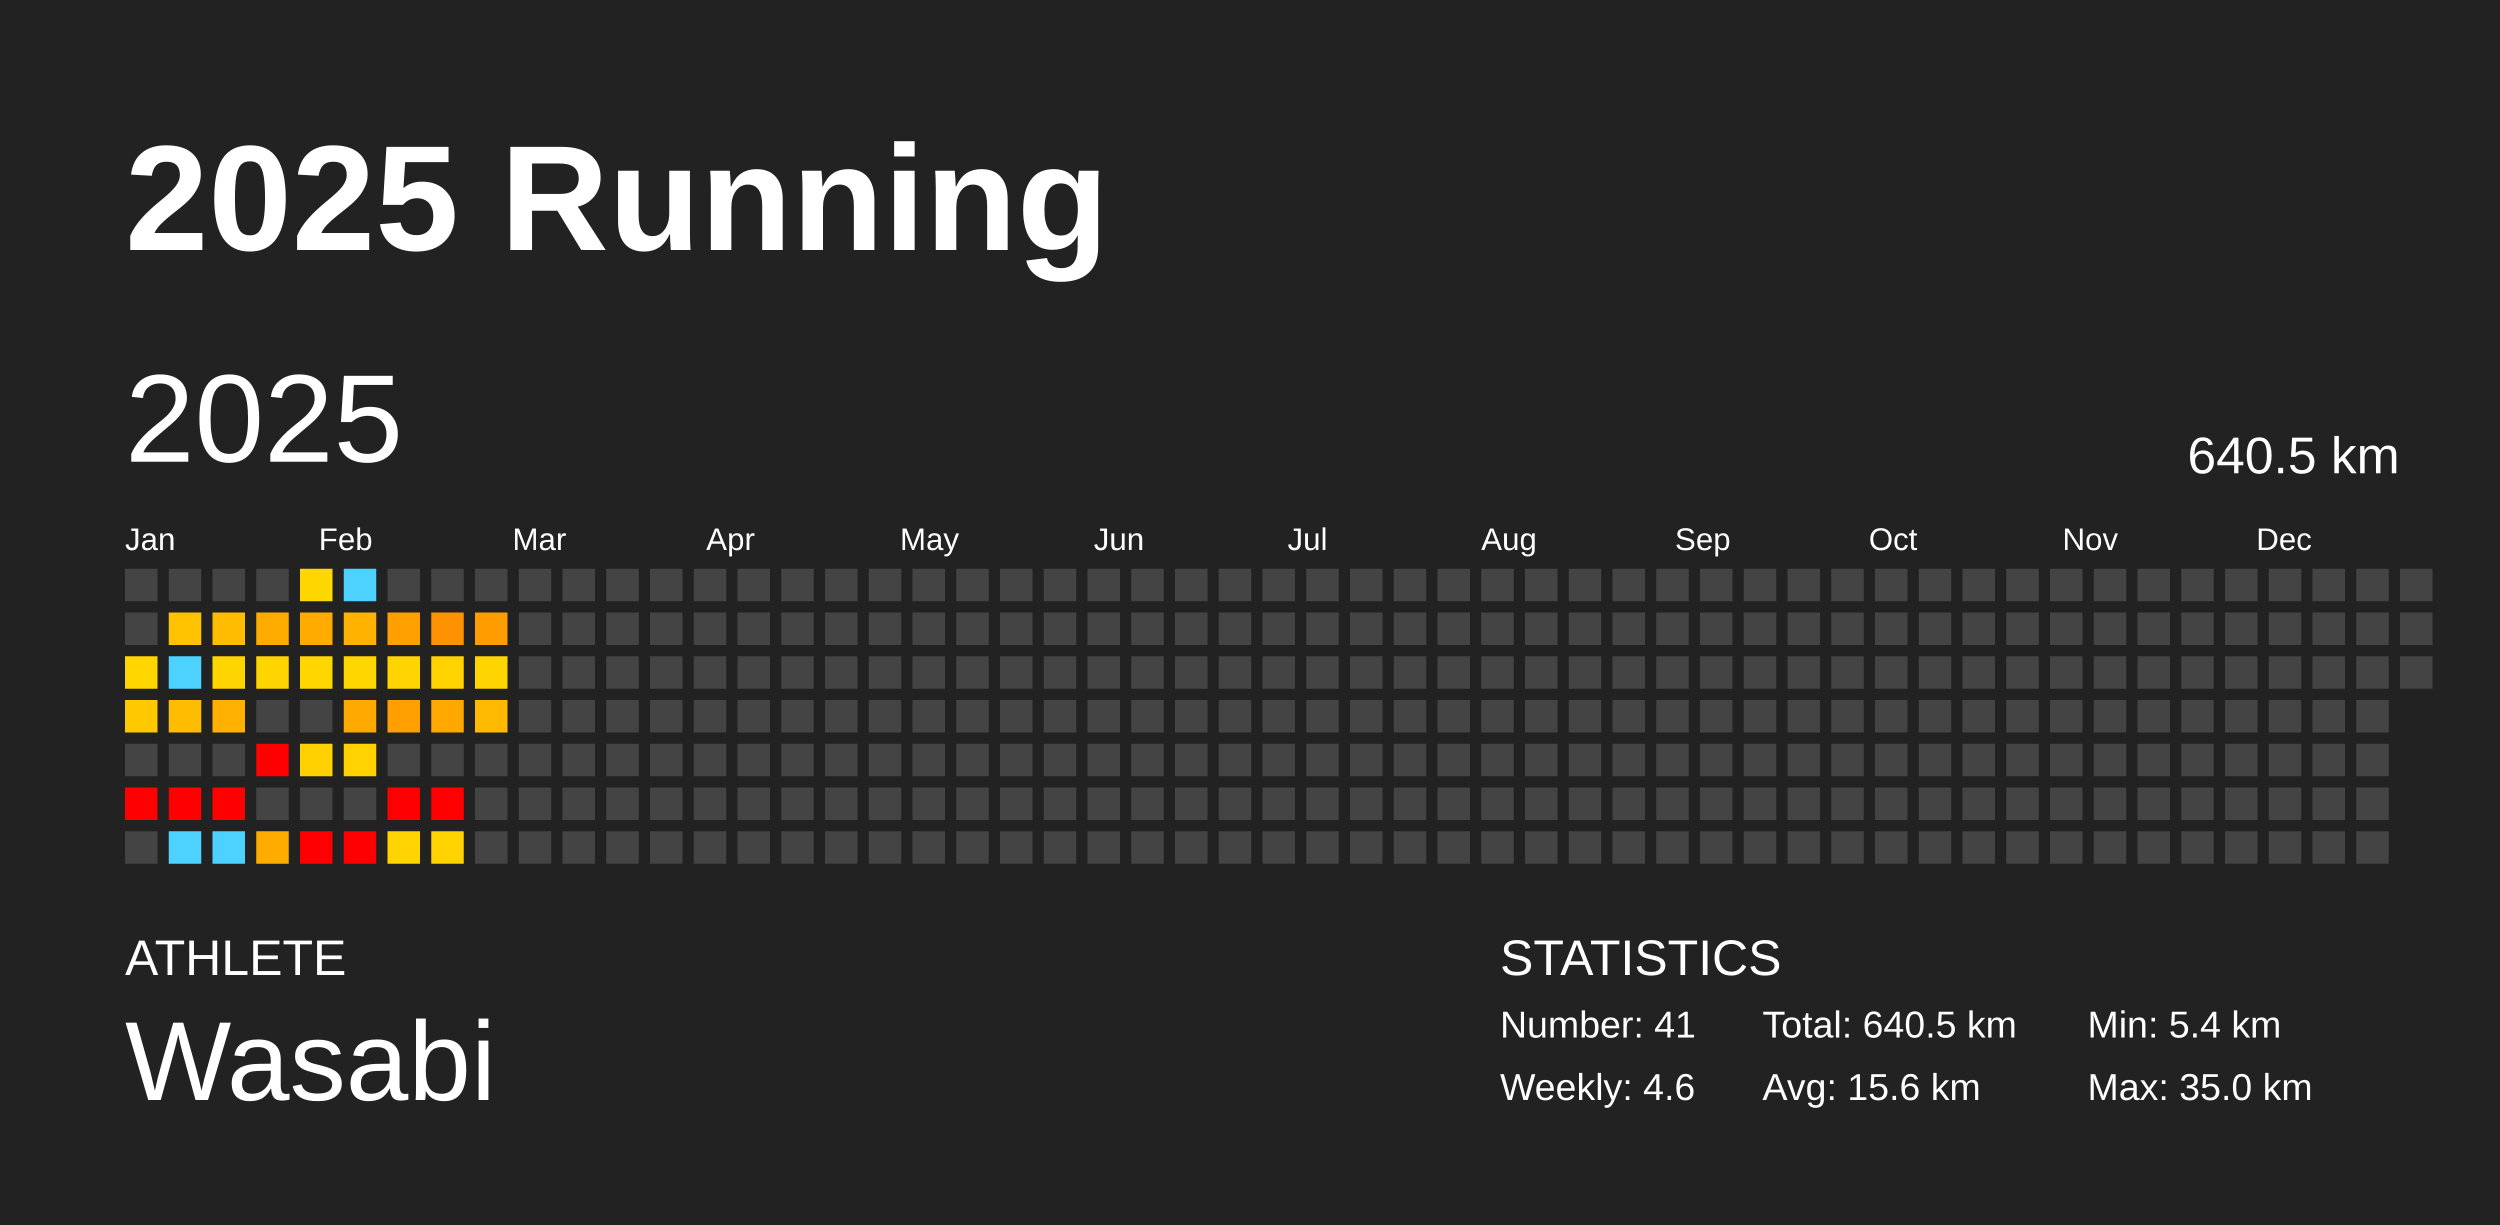
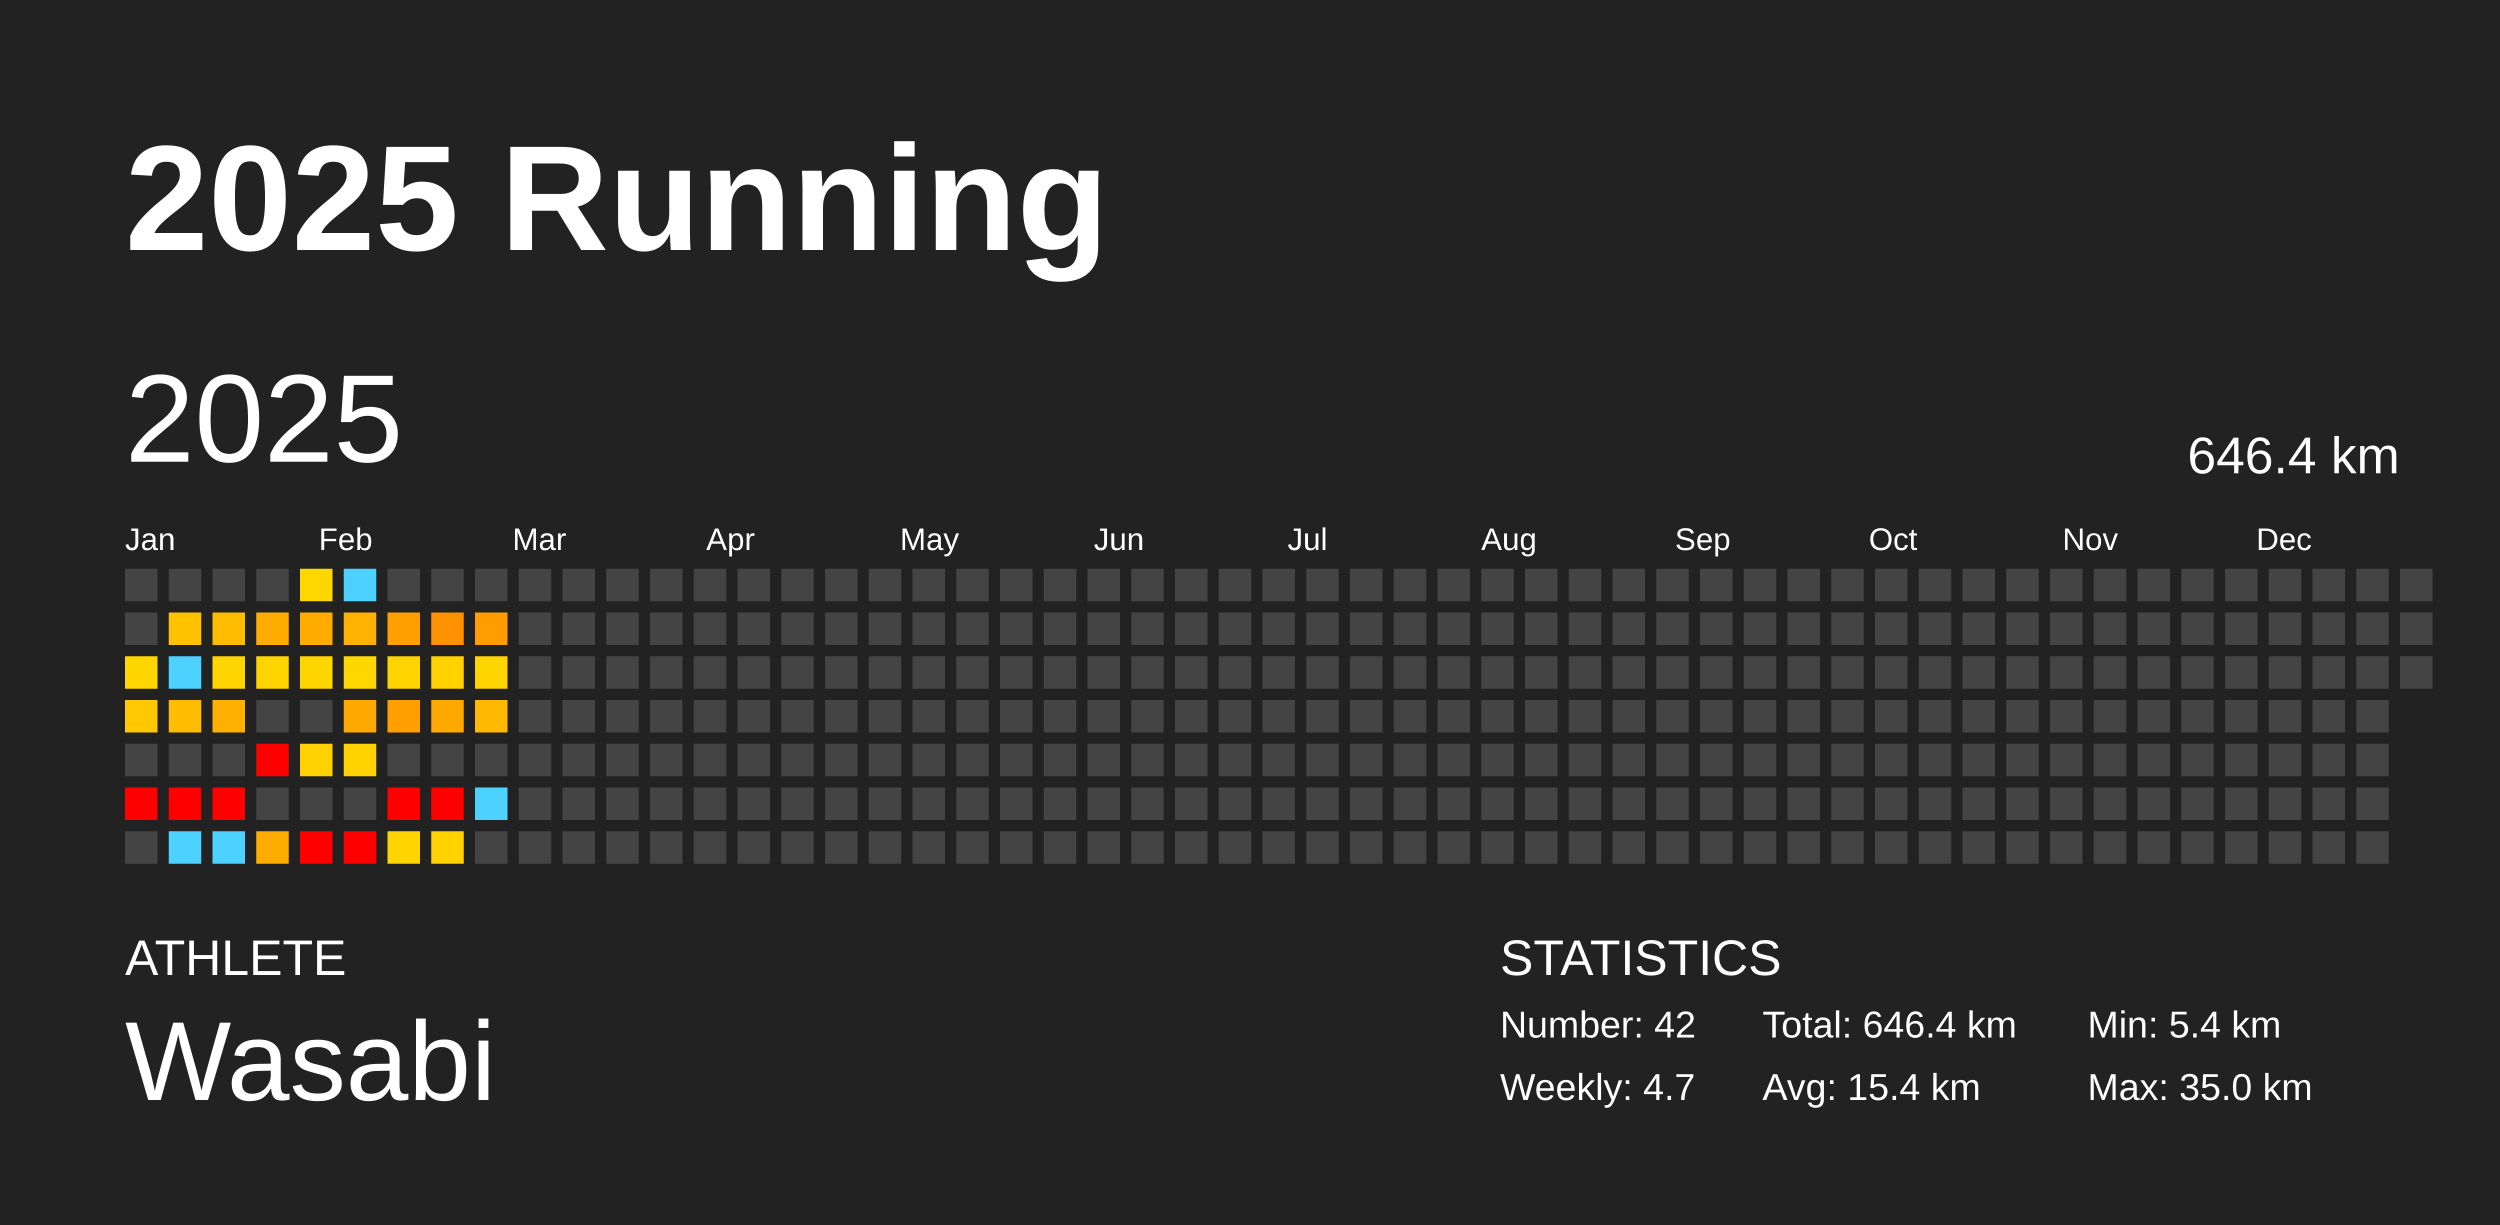
<svg xmlns="http://www.w3.org/2000/svg" baseProfile="full" height="98mm" version="1.1" viewBox="0,0,200,98" width="200mm">
  <defs />
  <rect fill="#222222" height="98" width="200" x="0" y="0" />
  <text fill="#FFFFFF" style="font-size:12px; font-family:Arial; font-weight:bold;" x="10" y="20">2025 Running</text>
  <text fill="#FFFFFF" style="font-size:4px; font-family:Arial" x="10" y="78">ATHLETE</text>
  <text fill="#FFFFFF" style="font-size:9px; font-family:Arial" x="10" y="88">Wasabi</text>
  <text fill="#FFFFFF" style="font-size:4px; font-family:Arial" x="120" y="78">STATISTICS</text>
-   <text fill="#FFFFFF" style="font-size:3px; font-family:Arial" x="120" y="83">Number: 41</text>
-   <text fill="#FFFFFF" style="font-size:3px; font-family:Arial" x="120" y="88">Weekly: 4.6</text>
-   <text fill="#FFFFFF" style="font-size:3px; font-family:Arial" x="141" y="83">Total: 640.5 km</text>
-   <text fill="#FFFFFF" style="font-size:3px; font-family:Arial" x="141" y="88">Avg: 15.6 km</text>
+   <text fill="#FFFFFF" style="font-size:3px; font-family:Arial" x="120" y="83">Number: 42</text>
+   <text fill="#FFFFFF" style="font-size:3px; font-family:Arial" x="120" y="88">Weekly: 4.7</text>
+   <text fill="#FFFFFF" style="font-size:3px; font-family:Arial" x="141" y="83">Total: 646.4 km</text>
+   <text fill="#FFFFFF" style="font-size:3px; font-family:Arial" x="141" y="88">Avg: 15.4 km</text>
  <text fill="#FFFFFF" style="font-size:3px; font-family:Arial" x="167" y="83">Min: 5.4 km</text>
  <text fill="#FFFFFF" style="font-size:3px; font-family:Arial" x="167" y="88">Max: 35.0 km</text>
  <text dominant-baseline="hanging" fill="#FFFFFF" style="font-size:10.0px; font-family:Arial;" x="10" y="30">2025</text>
-   <text dominant-baseline="hanging" fill="#FFFFFF" style="font-size:4.125px; font-family:Arial;" x="175" y="35">640.5 km</text>
+   <text dominant-baseline="hanging" fill="#FFFFFF" style="font-size:4.125px; font-family:Arial;" x="175" y="35">646.4 km</text>
  <text fill="#FFFFFF" style="font-size:2.5px; font-family:Arial" x="10.0" y="44">Jan</text>
  <text fill="#FFFFFF" style="font-size:2.5px; font-family:Arial" x="25.5" y="44">Feb</text>
  <text fill="#FFFFFF" style="font-size:2.5px; font-family:Arial" x="41.0" y="44">Mar</text>
  <text fill="#FFFFFF" style="font-size:2.5px; font-family:Arial" x="56.5" y="44">Apr</text>
  <text fill="#FFFFFF" style="font-size:2.5px; font-family:Arial" x="72.0" y="44">May</text>
  <text fill="#FFFFFF" style="font-size:2.5px; font-family:Arial" x="87.5" y="44">Jun</text>
  <text fill="#FFFFFF" style="font-size:2.5px; font-family:Arial" x="103.0" y="44">Jul</text>
  <text fill="#FFFFFF" style="font-size:2.5px; font-family:Arial" x="118.5" y="44">Aug</text>
  <text fill="#FFFFFF" style="font-size:2.5px; font-family:Arial" x="134.0" y="44">Sep</text>
  <text fill="#FFFFFF" style="font-size:2.5px; font-family:Arial" x="149.5" y="44">Oct</text>
  <text fill="#FFFFFF" style="font-size:2.5px; font-family:Arial" x="165.0" y="44">Nov</text>
  <text fill="#FFFFFF" style="font-size:2.5px; font-family:Arial" x="180.5" y="44">Dec</text>
  <rect fill="#444444" height="2.6" width="2.6" x="10.0" y="45.5" />
  <rect fill="#444444" height="2.6" width="2.6" x="10.0" y="49.0" />
  <rect fill="#ffd600" height="2.6" width="2.6" x="10.0" y="52.5" />
  <rect fill="#ffc800" height="2.6" width="2.6" x="10.0" y="56.0" />
  <rect fill="#444444" height="2.6" width="2.6" x="10.0" y="59.5" />
  <rect fill="red" height="2.6" width="2.6" x="10.0" y="63.0" />
  <rect fill="#444444" height="2.6" width="2.6" x="10.0" y="66.5" />
  <rect fill="#444444" height="2.6" width="2.6" x="13.5" y="45.5" />
  <rect fill="#ffc200" height="2.6" width="2.6" x="13.5" y="49.0" />
  <rect fill="#4dd2ff" height="2.6" width="2.6" x="13.5" y="52.5" />
  <rect fill="#ffbc00" height="2.6" width="2.6" x="13.5" y="56.0" />
  <rect fill="#444444" height="2.6" width="2.6" x="13.5" y="59.5" />
  <rect fill="red" height="2.6" width="2.6" x="13.5" y="63.0" />
  <rect fill="#4dd2ff" height="2.6" width="2.6" x="13.5" y="66.5" />
  <rect fill="#444444" height="2.6" width="2.6" x="17.0" y="45.5" />
  <rect fill="#ffbc00" height="2.6" width="2.6" x="17.0" y="49.0" />
  <rect fill="#ffd500" height="2.6" width="2.6" x="17.0" y="52.5" />
  <rect fill="#ffb000" height="2.6" width="2.6" x="17.0" y="56.0" />
  <rect fill="#444444" height="2.6" width="2.6" x="17.0" y="59.5" />
  <rect fill="red" height="2.6" width="2.6" x="17.0" y="63.0" />
  <rect fill="#4dd2ff" height="2.6" width="2.6" x="17.0" y="66.5" />
  <rect fill="#444444" height="2.6" width="2.6" x="20.5" y="45.5" />
  <rect fill="#ffac00" height="2.6" width="2.6" x="20.5" y="49.0" />
  <rect fill="#ffd500" height="2.6" width="2.6" x="20.5" y="52.5" />
  <rect fill="#444444" height="2.6" width="2.6" x="20.5" y="56.0" />
  <rect fill="red" height="2.6" width="2.6" x="20.5" y="59.5" />
  <rect fill="#444444" height="2.6" width="2.6" x="20.5" y="63.0" />
  <rect fill="#ffac00" height="2.6" width="2.6" x="20.5" y="66.5" />
  <rect fill="#ffd700" height="2.6" width="2.6" x="24.0" y="45.5" />
  <rect fill="#ffab00" height="2.6" width="2.6" x="24.0" y="49.0" />
  <rect fill="#ffd600" height="2.6" width="2.6" x="24.0" y="52.5" />
  <rect fill="#444444" height="2.6" width="2.6" x="24.0" y="56.0" />
  <rect fill="#ffd100" height="2.6" width="2.6" x="24.0" y="59.5" />
  <rect fill="#444444" height="2.6" width="2.6" x="24.0" y="63.0" />
  <rect fill="red" height="2.6" width="2.6" x="24.0" y="66.5" />
  <rect fill="#4dd2ff" height="2.6" width="2.6" x="27.5" y="45.5" />
  <rect fill="#ffb200" height="2.6" width="2.6" x="27.5" y="49.0" />
  <rect fill="#ffd700" height="2.6" width="2.6" x="27.5" y="52.5" />
  <rect fill="#ffa900" height="2.6" width="2.6" x="27.5" y="56.0" />
  <rect fill="#ffd200" height="2.6" width="2.6" x="27.5" y="59.5" />
  <rect fill="#444444" height="2.6" width="2.6" x="27.5" y="63.0" />
  <rect fill="red" height="2.6" width="2.6" x="27.5" y="66.5" />
  <rect fill="#444444" height="2.6" width="2.6" x="31.0" y="45.5" />
  <rect fill="#ff9f00" height="2.6" width="2.6" x="31.0" y="49.0" />
  <rect fill="#ffd400" height="2.6" width="2.6" x="31.0" y="52.5" />
  <rect fill="#ff9f00" height="2.6" width="2.6" x="31.0" y="56.0" />
  <rect fill="#444444" height="2.6" width="2.6" x="31.0" y="59.5" />
  <rect fill="red" height="2.6" width="2.6" x="31.0" y="63.0" />
  <rect fill="#ffd400" height="2.6" width="2.6" x="31.0" y="66.5" />
  <rect fill="#444444" height="2.6" width="2.6" x="34.5" y="45.5" />
  <rect fill="#ff9200" height="2.6" width="2.6" x="34.5" y="49.0" />
  <rect fill="#ffd200" height="2.6" width="2.6" x="34.5" y="52.5" />
  <rect fill="#ffa900" height="2.6" width="2.6" x="34.5" y="56.0" />
  <rect fill="#444444" height="2.6" width="2.6" x="34.5" y="59.5" />
  <rect fill="red" height="2.6" width="2.6" x="34.5" y="63.0" />
  <rect fill="#ffd200" height="2.6" width="2.6" x="34.5" y="66.5" />
  <rect fill="#444444" height="2.6" width="2.6" x="38.0" y="45.5" />
  <rect fill="#ff9c00" height="2.6" width="2.6" x="38.0" y="49.0" />
  <rect fill="#ffd500" height="2.6" width="2.6" x="38.0" y="52.5" />
  <rect fill="#ffb900" height="2.6" width="2.6" x="38.0" y="56.0" />
  <rect fill="#444444" height="2.6" width="2.6" x="38.0" y="59.5" />
-   <rect fill="#444444" height="2.6" width="2.6" x="38.0" y="63.0" />
+   <rect fill="#4dd2ff" height="2.6" width="2.6" x="38.0" y="63.0" />
  <rect fill="#444444" height="2.6" width="2.6" x="38.0" y="66.5" />
  <rect fill="#444444" height="2.6" width="2.6" x="41.5" y="45.5" />
  <rect fill="#444444" height="2.6" width="2.6" x="41.5" y="49.0" />
  <rect fill="#444444" height="2.6" width="2.6" x="41.5" y="52.5" />
  <rect fill="#444444" height="2.6" width="2.6" x="41.5" y="56.0" />
  <rect fill="#444444" height="2.6" width="2.6" x="41.5" y="59.5" />
  <rect fill="#444444" height="2.6" width="2.6" x="41.5" y="63.0" />
  <rect fill="#444444" height="2.6" width="2.6" x="41.5" y="66.5" />
  <rect fill="#444444" height="2.6" width="2.6" x="45.0" y="45.5" />
  <rect fill="#444444" height="2.6" width="2.6" x="45.0" y="49.0" />
  <rect fill="#444444" height="2.6" width="2.6" x="45.0" y="52.5" />
  <rect fill="#444444" height="2.6" width="2.6" x="45.0" y="56.0" />
  <rect fill="#444444" height="2.6" width="2.6" x="45.0" y="59.5" />
  <rect fill="#444444" height="2.6" width="2.6" x="45.0" y="63.0" />
  <rect fill="#444444" height="2.6" width="2.6" x="45.0" y="66.5" />
  <rect fill="#444444" height="2.6" width="2.6" x="48.5" y="45.5" />
  <rect fill="#444444" height="2.6" width="2.6" x="48.5" y="49.0" />
  <rect fill="#444444" height="2.6" width="2.6" x="48.5" y="52.5" />
  <rect fill="#444444" height="2.6" width="2.6" x="48.5" y="56.0" />
  <rect fill="#444444" height="2.6" width="2.6" x="48.5" y="59.5" />
  <rect fill="#444444" height="2.6" width="2.6" x="48.5" y="63.0" />
  <rect fill="#444444" height="2.6" width="2.6" x="48.5" y="66.5" />
  <rect fill="#444444" height="2.6" width="2.6" x="52.0" y="45.5" />
  <rect fill="#444444" height="2.6" width="2.6" x="52.0" y="49.0" />
  <rect fill="#444444" height="2.6" width="2.6" x="52.0" y="52.5" />
  <rect fill="#444444" height="2.6" width="2.6" x="52.0" y="56.0" />
  <rect fill="#444444" height="2.6" width="2.6" x="52.0" y="59.5" />
  <rect fill="#444444" height="2.6" width="2.6" x="52.0" y="63.0" />
  <rect fill="#444444" height="2.6" width="2.6" x="52.0" y="66.5" />
  <rect fill="#444444" height="2.6" width="2.6" x="55.5" y="45.5" />
  <rect fill="#444444" height="2.6" width="2.6" x="55.5" y="49.0" />
  <rect fill="#444444" height="2.6" width="2.6" x="55.5" y="52.5" />
  <rect fill="#444444" height="2.6" width="2.6" x="55.5" y="56.0" />
  <rect fill="#444444" height="2.6" width="2.6" x="55.5" y="59.5" />
  <rect fill="#444444" height="2.6" width="2.6" x="55.5" y="63.0" />
  <rect fill="#444444" height="2.6" width="2.6" x="55.5" y="66.5" />
  <rect fill="#444444" height="2.6" width="2.6" x="59.0" y="45.5" />
  <rect fill="#444444" height="2.6" width="2.6" x="59.0" y="49.0" />
  <rect fill="#444444" height="2.6" width="2.6" x="59.0" y="52.5" />
  <rect fill="#444444" height="2.6" width="2.6" x="59.0" y="56.0" />
  <rect fill="#444444" height="2.6" width="2.6" x="59.0" y="59.5" />
  <rect fill="#444444" height="2.6" width="2.6" x="59.0" y="63.0" />
  <rect fill="#444444" height="2.6" width="2.6" x="59.0" y="66.5" />
  <rect fill="#444444" height="2.6" width="2.6" x="62.5" y="45.5" />
  <rect fill="#444444" height="2.6" width="2.6" x="62.5" y="49.0" />
  <rect fill="#444444" height="2.6" width="2.6" x="62.5" y="52.5" />
  <rect fill="#444444" height="2.6" width="2.6" x="62.5" y="56.0" />
  <rect fill="#444444" height="2.6" width="2.6" x="62.5" y="59.5" />
  <rect fill="#444444" height="2.6" width="2.6" x="62.5" y="63.0" />
  <rect fill="#444444" height="2.6" width="2.6" x="62.5" y="66.5" />
  <rect fill="#444444" height="2.6" width="2.6" x="66.0" y="45.5" />
  <rect fill="#444444" height="2.6" width="2.6" x="66.0" y="49.0" />
  <rect fill="#444444" height="2.6" width="2.6" x="66.0" y="52.5" />
  <rect fill="#444444" height="2.6" width="2.6" x="66.0" y="56.0" />
  <rect fill="#444444" height="2.6" width="2.6" x="66.0" y="59.5" />
  <rect fill="#444444" height="2.6" width="2.6" x="66.0" y="63.0" />
  <rect fill="#444444" height="2.6" width="2.6" x="66.0" y="66.5" />
  <rect fill="#444444" height="2.6" width="2.6" x="69.5" y="45.5" />
  <rect fill="#444444" height="2.6" width="2.6" x="69.5" y="49.0" />
  <rect fill="#444444" height="2.6" width="2.6" x="69.5" y="52.5" />
  <rect fill="#444444" height="2.6" width="2.6" x="69.5" y="56.0" />
  <rect fill="#444444" height="2.6" width="2.6" x="69.5" y="59.5" />
  <rect fill="#444444" height="2.6" width="2.6" x="69.5" y="63.0" />
  <rect fill="#444444" height="2.6" width="2.6" x="69.5" y="66.5" />
  <rect fill="#444444" height="2.6" width="2.6" x="73.0" y="45.5" />
  <rect fill="#444444" height="2.6" width="2.6" x="73.0" y="49.0" />
  <rect fill="#444444" height="2.6" width="2.6" x="73.0" y="52.5" />
  <rect fill="#444444" height="2.6" width="2.6" x="73.0" y="56.0" />
  <rect fill="#444444" height="2.6" width="2.6" x="73.0" y="59.5" />
  <rect fill="#444444" height="2.6" width="2.6" x="73.0" y="63.0" />
  <rect fill="#444444" height="2.6" width="2.6" x="73.0" y="66.5" />
  <rect fill="#444444" height="2.6" width="2.6" x="76.5" y="45.5" />
  <rect fill="#444444" height="2.6" width="2.6" x="76.5" y="49.0" />
  <rect fill="#444444" height="2.6" width="2.6" x="76.5" y="52.5" />
  <rect fill="#444444" height="2.6" width="2.6" x="76.5" y="56.0" />
  <rect fill="#444444" height="2.6" width="2.6" x="76.5" y="59.5" />
  <rect fill="#444444" height="2.6" width="2.6" x="76.5" y="63.0" />
  <rect fill="#444444" height="2.6" width="2.6" x="76.5" y="66.5" />
  <rect fill="#444444" height="2.6" width="2.6" x="80.0" y="45.5" />
  <rect fill="#444444" height="2.6" width="2.6" x="80.0" y="49.0" />
  <rect fill="#444444" height="2.6" width="2.6" x="80.0" y="52.5" />
  <rect fill="#444444" height="2.6" width="2.6" x="80.0" y="56.0" />
  <rect fill="#444444" height="2.6" width="2.6" x="80.0" y="59.5" />
  <rect fill="#444444" height="2.6" width="2.6" x="80.0" y="63.0" />
  <rect fill="#444444" height="2.6" width="2.6" x="80.0" y="66.5" />
  <rect fill="#444444" height="2.6" width="2.6" x="83.5" y="45.5" />
  <rect fill="#444444" height="2.6" width="2.6" x="83.5" y="49.0" />
  <rect fill="#444444" height="2.6" width="2.6" x="83.5" y="52.5" />
  <rect fill="#444444" height="2.6" width="2.6" x="83.5" y="56.0" />
  <rect fill="#444444" height="2.6" width="2.6" x="83.5" y="59.5" />
  <rect fill="#444444" height="2.6" width="2.6" x="83.5" y="63.0" />
  <rect fill="#444444" height="2.6" width="2.6" x="83.5" y="66.5" />
  <rect fill="#444444" height="2.6" width="2.6" x="87.0" y="45.5" />
  <rect fill="#444444" height="2.6" width="2.6" x="87.0" y="49.0" />
  <rect fill="#444444" height="2.6" width="2.6" x="87.0" y="52.5" />
  <rect fill="#444444" height="2.6" width="2.6" x="87.0" y="56.0" />
  <rect fill="#444444" height="2.6" width="2.6" x="87.0" y="59.5" />
  <rect fill="#444444" height="2.6" width="2.6" x="87.0" y="63.0" />
  <rect fill="#444444" height="2.6" width="2.6" x="87.0" y="66.5" />
  <rect fill="#444444" height="2.6" width="2.6" x="90.5" y="45.5" />
  <rect fill="#444444" height="2.6" width="2.6" x="90.5" y="49.0" />
  <rect fill="#444444" height="2.6" width="2.6" x="90.5" y="52.5" />
  <rect fill="#444444" height="2.6" width="2.6" x="90.5" y="56.0" />
  <rect fill="#444444" height="2.6" width="2.6" x="90.5" y="59.5" />
  <rect fill="#444444" height="2.6" width="2.6" x="90.5" y="63.0" />
  <rect fill="#444444" height="2.6" width="2.6" x="90.5" y="66.5" />
  <rect fill="#444444" height="2.6" width="2.6" x="94.0" y="45.5" />
  <rect fill="#444444" height="2.6" width="2.6" x="94.0" y="49.0" />
  <rect fill="#444444" height="2.6" width="2.6" x="94.0" y="52.5" />
  <rect fill="#444444" height="2.6" width="2.6" x="94.0" y="56.0" />
  <rect fill="#444444" height="2.6" width="2.6" x="94.0" y="59.5" />
  <rect fill="#444444" height="2.6" width="2.6" x="94.0" y="63.0" />
  <rect fill="#444444" height="2.6" width="2.6" x="94.0" y="66.5" />
  <rect fill="#444444" height="2.6" width="2.6" x="97.5" y="45.5" />
  <rect fill="#444444" height="2.6" width="2.6" x="97.5" y="49.0" />
  <rect fill="#444444" height="2.6" width="2.6" x="97.5" y="52.5" />
  <rect fill="#444444" height="2.6" width="2.6" x="97.5" y="56.0" />
  <rect fill="#444444" height="2.6" width="2.6" x="97.5" y="59.5" />
  <rect fill="#444444" height="2.6" width="2.6" x="97.5" y="63.0" />
  <rect fill="#444444" height="2.6" width="2.6" x="97.5" y="66.5" />
  <rect fill="#444444" height="2.6" width="2.6" x="101.0" y="45.5" />
  <rect fill="#444444" height="2.6" width="2.6" x="101.0" y="49.0" />
  <rect fill="#444444" height="2.6" width="2.6" x="101.0" y="52.5" />
  <rect fill="#444444" height="2.6" width="2.6" x="101.0" y="56.0" />
  <rect fill="#444444" height="2.6" width="2.6" x="101.0" y="59.5" />
  <rect fill="#444444" height="2.6" width="2.6" x="101.0" y="63.0" />
  <rect fill="#444444" height="2.6" width="2.6" x="101.0" y="66.5" />
  <rect fill="#444444" height="2.6" width="2.6" x="104.5" y="45.5" />
  <rect fill="#444444" height="2.6" width="2.6" x="104.5" y="49.0" />
  <rect fill="#444444" height="2.6" width="2.6" x="104.5" y="52.5" />
  <rect fill="#444444" height="2.6" width="2.6" x="104.5" y="56.0" />
  <rect fill="#444444" height="2.6" width="2.6" x="104.5" y="59.5" />
  <rect fill="#444444" height="2.6" width="2.6" x="104.5" y="63.0" />
  <rect fill="#444444" height="2.6" width="2.6" x="104.5" y="66.5" />
  <rect fill="#444444" height="2.6" width="2.6" x="108.0" y="45.5" />
  <rect fill="#444444" height="2.6" width="2.6" x="108.0" y="49.0" />
  <rect fill="#444444" height="2.6" width="2.6" x="108.0" y="52.5" />
  <rect fill="#444444" height="2.6" width="2.6" x="108.0" y="56.0" />
  <rect fill="#444444" height="2.6" width="2.6" x="108.0" y="59.5" />
  <rect fill="#444444" height="2.6" width="2.6" x="108.0" y="63.0" />
  <rect fill="#444444" height="2.6" width="2.6" x="108.0" y="66.5" />
  <rect fill="#444444" height="2.6" width="2.6" x="111.5" y="45.5" />
  <rect fill="#444444" height="2.6" width="2.6" x="111.5" y="49.0" />
  <rect fill="#444444" height="2.6" width="2.6" x="111.5" y="52.5" />
  <rect fill="#444444" height="2.6" width="2.6" x="111.5" y="56.0" />
  <rect fill="#444444" height="2.6" width="2.6" x="111.5" y="59.5" />
  <rect fill="#444444" height="2.6" width="2.6" x="111.5" y="63.0" />
  <rect fill="#444444" height="2.6" width="2.6" x="111.5" y="66.5" />
  <rect fill="#444444" height="2.6" width="2.6" x="115.0" y="45.5" />
  <rect fill="#444444" height="2.6" width="2.6" x="115.0" y="49.0" />
  <rect fill="#444444" height="2.6" width="2.6" x="115.0" y="52.5" />
  <rect fill="#444444" height="2.6" width="2.6" x="115.0" y="56.0" />
  <rect fill="#444444" height="2.6" width="2.6" x="115.0" y="59.5" />
  <rect fill="#444444" height="2.6" width="2.6" x="115.0" y="63.0" />
  <rect fill="#444444" height="2.6" width="2.6" x="115.0" y="66.5" />
  <rect fill="#444444" height="2.6" width="2.6" x="118.5" y="45.5" />
  <rect fill="#444444" height="2.6" width="2.6" x="118.5" y="49.0" />
  <rect fill="#444444" height="2.6" width="2.6" x="118.5" y="52.5" />
  <rect fill="#444444" height="2.6" width="2.6" x="118.5" y="56.0" />
  <rect fill="#444444" height="2.6" width="2.6" x="118.5" y="59.5" />
  <rect fill="#444444" height="2.6" width="2.6" x="118.5" y="63.0" />
  <rect fill="#444444" height="2.6" width="2.6" x="118.5" y="66.5" />
  <rect fill="#444444" height="2.6" width="2.6" x="122.0" y="45.5" />
  <rect fill="#444444" height="2.6" width="2.6" x="122.0" y="49.0" />
  <rect fill="#444444" height="2.6" width="2.6" x="122.0" y="52.5" />
  <rect fill="#444444" height="2.6" width="2.6" x="122.0" y="56.0" />
  <rect fill="#444444" height="2.6" width="2.6" x="122.0" y="59.5" />
  <rect fill="#444444" height="2.6" width="2.6" x="122.0" y="63.0" />
  <rect fill="#444444" height="2.6" width="2.6" x="122.0" y="66.5" />
  <rect fill="#444444" height="2.6" width="2.6" x="125.5" y="45.5" />
  <rect fill="#444444" height="2.6" width="2.6" x="125.5" y="49.0" />
  <rect fill="#444444" height="2.6" width="2.6" x="125.5" y="52.5" />
  <rect fill="#444444" height="2.6" width="2.6" x="125.5" y="56.0" />
  <rect fill="#444444" height="2.6" width="2.6" x="125.5" y="59.5" />
  <rect fill="#444444" height="2.6" width="2.6" x="125.5" y="63.0" />
  <rect fill="#444444" height="2.6" width="2.6" x="125.5" y="66.5" />
  <rect fill="#444444" height="2.6" width="2.6" x="129.0" y="45.5" />
  <rect fill="#444444" height="2.6" width="2.6" x="129.0" y="49.0" />
  <rect fill="#444444" height="2.6" width="2.6" x="129.0" y="52.5" />
  <rect fill="#444444" height="2.6" width="2.6" x="129.0" y="56.0" />
  <rect fill="#444444" height="2.6" width="2.6" x="129.0" y="59.5" />
  <rect fill="#444444" height="2.6" width="2.6" x="129.0" y="63.0" />
  <rect fill="#444444" height="2.6" width="2.6" x="129.0" y="66.5" />
  <rect fill="#444444" height="2.6" width="2.6" x="132.5" y="45.5" />
  <rect fill="#444444" height="2.6" width="2.6" x="132.5" y="49.0" />
  <rect fill="#444444" height="2.6" width="2.6" x="132.5" y="52.5" />
  <rect fill="#444444" height="2.6" width="2.6" x="132.5" y="56.0" />
  <rect fill="#444444" height="2.6" width="2.6" x="132.5" y="59.5" />
  <rect fill="#444444" height="2.6" width="2.6" x="132.5" y="63.0" />
  <rect fill="#444444" height="2.6" width="2.6" x="132.5" y="66.5" />
  <rect fill="#444444" height="2.6" width="2.6" x="136.0" y="45.5" />
  <rect fill="#444444" height="2.6" width="2.6" x="136.0" y="49.0" />
  <rect fill="#444444" height="2.6" width="2.6" x="136.0" y="52.5" />
  <rect fill="#444444" height="2.6" width="2.6" x="136.0" y="56.0" />
  <rect fill="#444444" height="2.6" width="2.6" x="136.0" y="59.5" />
  <rect fill="#444444" height="2.6" width="2.6" x="136.0" y="63.0" />
  <rect fill="#444444" height="2.6" width="2.6" x="136.0" y="66.5" />
  <rect fill="#444444" height="2.6" width="2.6" x="139.5" y="45.5" />
  <rect fill="#444444" height="2.6" width="2.6" x="139.5" y="49.0" />
  <rect fill="#444444" height="2.6" width="2.6" x="139.5" y="52.5" />
  <rect fill="#444444" height="2.6" width="2.6" x="139.5" y="56.0" />
  <rect fill="#444444" height="2.6" width="2.6" x="139.5" y="59.5" />
  <rect fill="#444444" height="2.6" width="2.6" x="139.5" y="63.0" />
  <rect fill="#444444" height="2.6" width="2.6" x="139.5" y="66.5" />
  <rect fill="#444444" height="2.6" width="2.6" x="143.0" y="45.5" />
  <rect fill="#444444" height="2.6" width="2.6" x="143.0" y="49.0" />
  <rect fill="#444444" height="2.6" width="2.6" x="143.0" y="52.5" />
  <rect fill="#444444" height="2.6" width="2.6" x="143.0" y="56.0" />
  <rect fill="#444444" height="2.6" width="2.6" x="143.0" y="59.5" />
  <rect fill="#444444" height="2.6" width="2.6" x="143.0" y="63.0" />
  <rect fill="#444444" height="2.6" width="2.6" x="143.0" y="66.5" />
  <rect fill="#444444" height="2.6" width="2.6" x="146.5" y="45.5" />
  <rect fill="#444444" height="2.6" width="2.6" x="146.5" y="49.0" />
  <rect fill="#444444" height="2.6" width="2.6" x="146.5" y="52.5" />
  <rect fill="#444444" height="2.6" width="2.6" x="146.5" y="56.0" />
  <rect fill="#444444" height="2.6" width="2.6" x="146.5" y="59.5" />
  <rect fill="#444444" height="2.6" width="2.6" x="146.5" y="63.0" />
  <rect fill="#444444" height="2.6" width="2.6" x="146.5" y="66.5" />
  <rect fill="#444444" height="2.6" width="2.6" x="150.0" y="45.5" />
  <rect fill="#444444" height="2.6" width="2.6" x="150.0" y="49.0" />
  <rect fill="#444444" height="2.6" width="2.6" x="150.0" y="52.5" />
  <rect fill="#444444" height="2.6" width="2.6" x="150.0" y="56.0" />
  <rect fill="#444444" height="2.6" width="2.6" x="150.0" y="59.5" />
  <rect fill="#444444" height="2.6" width="2.6" x="150.0" y="63.0" />
  <rect fill="#444444" height="2.6" width="2.6" x="150.0" y="66.5" />
  <rect fill="#444444" height="2.6" width="2.6" x="153.5" y="45.5" />
  <rect fill="#444444" height="2.6" width="2.6" x="153.5" y="49.0" />
  <rect fill="#444444" height="2.6" width="2.6" x="153.5" y="52.5" />
  <rect fill="#444444" height="2.6" width="2.6" x="153.5" y="56.0" />
  <rect fill="#444444" height="2.6" width="2.6" x="153.5" y="59.5" />
  <rect fill="#444444" height="2.6" width="2.6" x="153.5" y="63.0" />
  <rect fill="#444444" height="2.6" width="2.6" x="153.5" y="66.5" />
  <rect fill="#444444" height="2.6" width="2.6" x="157.0" y="45.5" />
  <rect fill="#444444" height="2.6" width="2.6" x="157.0" y="49.0" />
  <rect fill="#444444" height="2.6" width="2.6" x="157.0" y="52.5" />
  <rect fill="#444444" height="2.6" width="2.6" x="157.0" y="56.0" />
  <rect fill="#444444" height="2.6" width="2.6" x="157.0" y="59.5" />
  <rect fill="#444444" height="2.6" width="2.6" x="157.0" y="63.0" />
  <rect fill="#444444" height="2.6" width="2.6" x="157.0" y="66.5" />
  <rect fill="#444444" height="2.6" width="2.6" x="160.5" y="45.5" />
  <rect fill="#444444" height="2.6" width="2.6" x="160.5" y="49.0" />
  <rect fill="#444444" height="2.6" width="2.6" x="160.5" y="52.5" />
  <rect fill="#444444" height="2.6" width="2.6" x="160.5" y="56.0" />
  <rect fill="#444444" height="2.6" width="2.6" x="160.5" y="59.5" />
  <rect fill="#444444" height="2.6" width="2.6" x="160.5" y="63.0" />
  <rect fill="#444444" height="2.6" width="2.6" x="160.5" y="66.5" />
  <rect fill="#444444" height="2.6" width="2.6" x="164.0" y="45.5" />
  <rect fill="#444444" height="2.6" width="2.6" x="164.0" y="49.0" />
  <rect fill="#444444" height="2.6" width="2.6" x="164.0" y="52.5" />
  <rect fill="#444444" height="2.6" width="2.6" x="164.0" y="56.0" />
  <rect fill="#444444" height="2.6" width="2.6" x="164.0" y="59.5" />
  <rect fill="#444444" height="2.6" width="2.6" x="164.0" y="63.0" />
  <rect fill="#444444" height="2.6" width="2.6" x="164.0" y="66.5" />
  <rect fill="#444444" height="2.6" width="2.6" x="167.5" y="45.5" />
  <rect fill="#444444" height="2.6" width="2.6" x="167.5" y="49.0" />
  <rect fill="#444444" height="2.6" width="2.6" x="167.5" y="52.5" />
  <rect fill="#444444" height="2.6" width="2.6" x="167.5" y="56.0" />
  <rect fill="#444444" height="2.6" width="2.6" x="167.5" y="59.5" />
  <rect fill="#444444" height="2.6" width="2.6" x="167.5" y="63.0" />
  <rect fill="#444444" height="2.6" width="2.6" x="167.5" y="66.5" />
  <rect fill="#444444" height="2.6" width="2.6" x="171.0" y="45.5" />
  <rect fill="#444444" height="2.6" width="2.6" x="171.0" y="49.0" />
  <rect fill="#444444" height="2.6" width="2.6" x="171.0" y="52.5" />
  <rect fill="#444444" height="2.6" width="2.6" x="171.0" y="56.0" />
  <rect fill="#444444" height="2.6" width="2.6" x="171.0" y="59.5" />
  <rect fill="#444444" height="2.6" width="2.6" x="171.0" y="63.0" />
  <rect fill="#444444" height="2.6" width="2.6" x="171.0" y="66.5" />
  <rect fill="#444444" height="2.6" width="2.6" x="174.5" y="45.5" />
  <rect fill="#444444" height="2.6" width="2.6" x="174.5" y="49.0" />
  <rect fill="#444444" height="2.6" width="2.6" x="174.5" y="52.5" />
  <rect fill="#444444" height="2.6" width="2.6" x="174.5" y="56.0" />
  <rect fill="#444444" height="2.6" width="2.6" x="174.5" y="59.5" />
  <rect fill="#444444" height="2.6" width="2.6" x="174.5" y="63.0" />
  <rect fill="#444444" height="2.6" width="2.6" x="174.5" y="66.5" />
  <rect fill="#444444" height="2.6" width="2.6" x="178.0" y="45.5" />
  <rect fill="#444444" height="2.6" width="2.6" x="178.0" y="49.0" />
  <rect fill="#444444" height="2.6" width="2.6" x="178.0" y="52.5" />
  <rect fill="#444444" height="2.6" width="2.6" x="178.0" y="56.0" />
  <rect fill="#444444" height="2.6" width="2.6" x="178.0" y="59.5" />
  <rect fill="#444444" height="2.6" width="2.6" x="178.0" y="63.0" />
  <rect fill="#444444" height="2.6" width="2.6" x="178.0" y="66.5" />
  <rect fill="#444444" height="2.6" width="2.6" x="181.5" y="45.5" />
  <rect fill="#444444" height="2.6" width="2.6" x="181.5" y="49.0" />
  <rect fill="#444444" height="2.6" width="2.6" x="181.5" y="52.5" />
  <rect fill="#444444" height="2.6" width="2.6" x="181.5" y="56.0" />
  <rect fill="#444444" height="2.6" width="2.6" x="181.5" y="59.5" />
  <rect fill="#444444" height="2.6" width="2.6" x="181.5" y="63.0" />
  <rect fill="#444444" height="2.6" width="2.6" x="181.5" y="66.5" />
  <rect fill="#444444" height="2.6" width="2.6" x="185.0" y="45.5" />
  <rect fill="#444444" height="2.6" width="2.6" x="185.0" y="49.0" />
  <rect fill="#444444" height="2.6" width="2.6" x="185.0" y="52.5" />
  <rect fill="#444444" height="2.6" width="2.6" x="185.0" y="56.0" />
  <rect fill="#444444" height="2.6" width="2.6" x="185.0" y="59.5" />
  <rect fill="#444444" height="2.6" width="2.6" x="185.0" y="63.0" />
  <rect fill="#444444" height="2.6" width="2.6" x="185.0" y="66.5" />
  <rect fill="#444444" height="2.6" width="2.6" x="188.5" y="45.5" />
  <rect fill="#444444" height="2.6" width="2.6" x="188.5" y="49.0" />
  <rect fill="#444444" height="2.6" width="2.6" x="188.5" y="52.5" />
  <rect fill="#444444" height="2.6" width="2.6" x="188.5" y="56.0" />
  <rect fill="#444444" height="2.6" width="2.6" x="188.5" y="59.5" />
  <rect fill="#444444" height="2.6" width="2.6" x="188.5" y="63.0" />
  <rect fill="#444444" height="2.6" width="2.6" x="188.5" y="66.5" />
  <rect fill="#444444" height="2.6" width="2.6" x="192.0" y="45.5" />
  <rect fill="#444444" height="2.6" width="2.6" x="192.0" y="49.0" />
  <rect fill="#444444" height="2.6" width="2.6" x="192.0" y="52.5" />
</svg>
